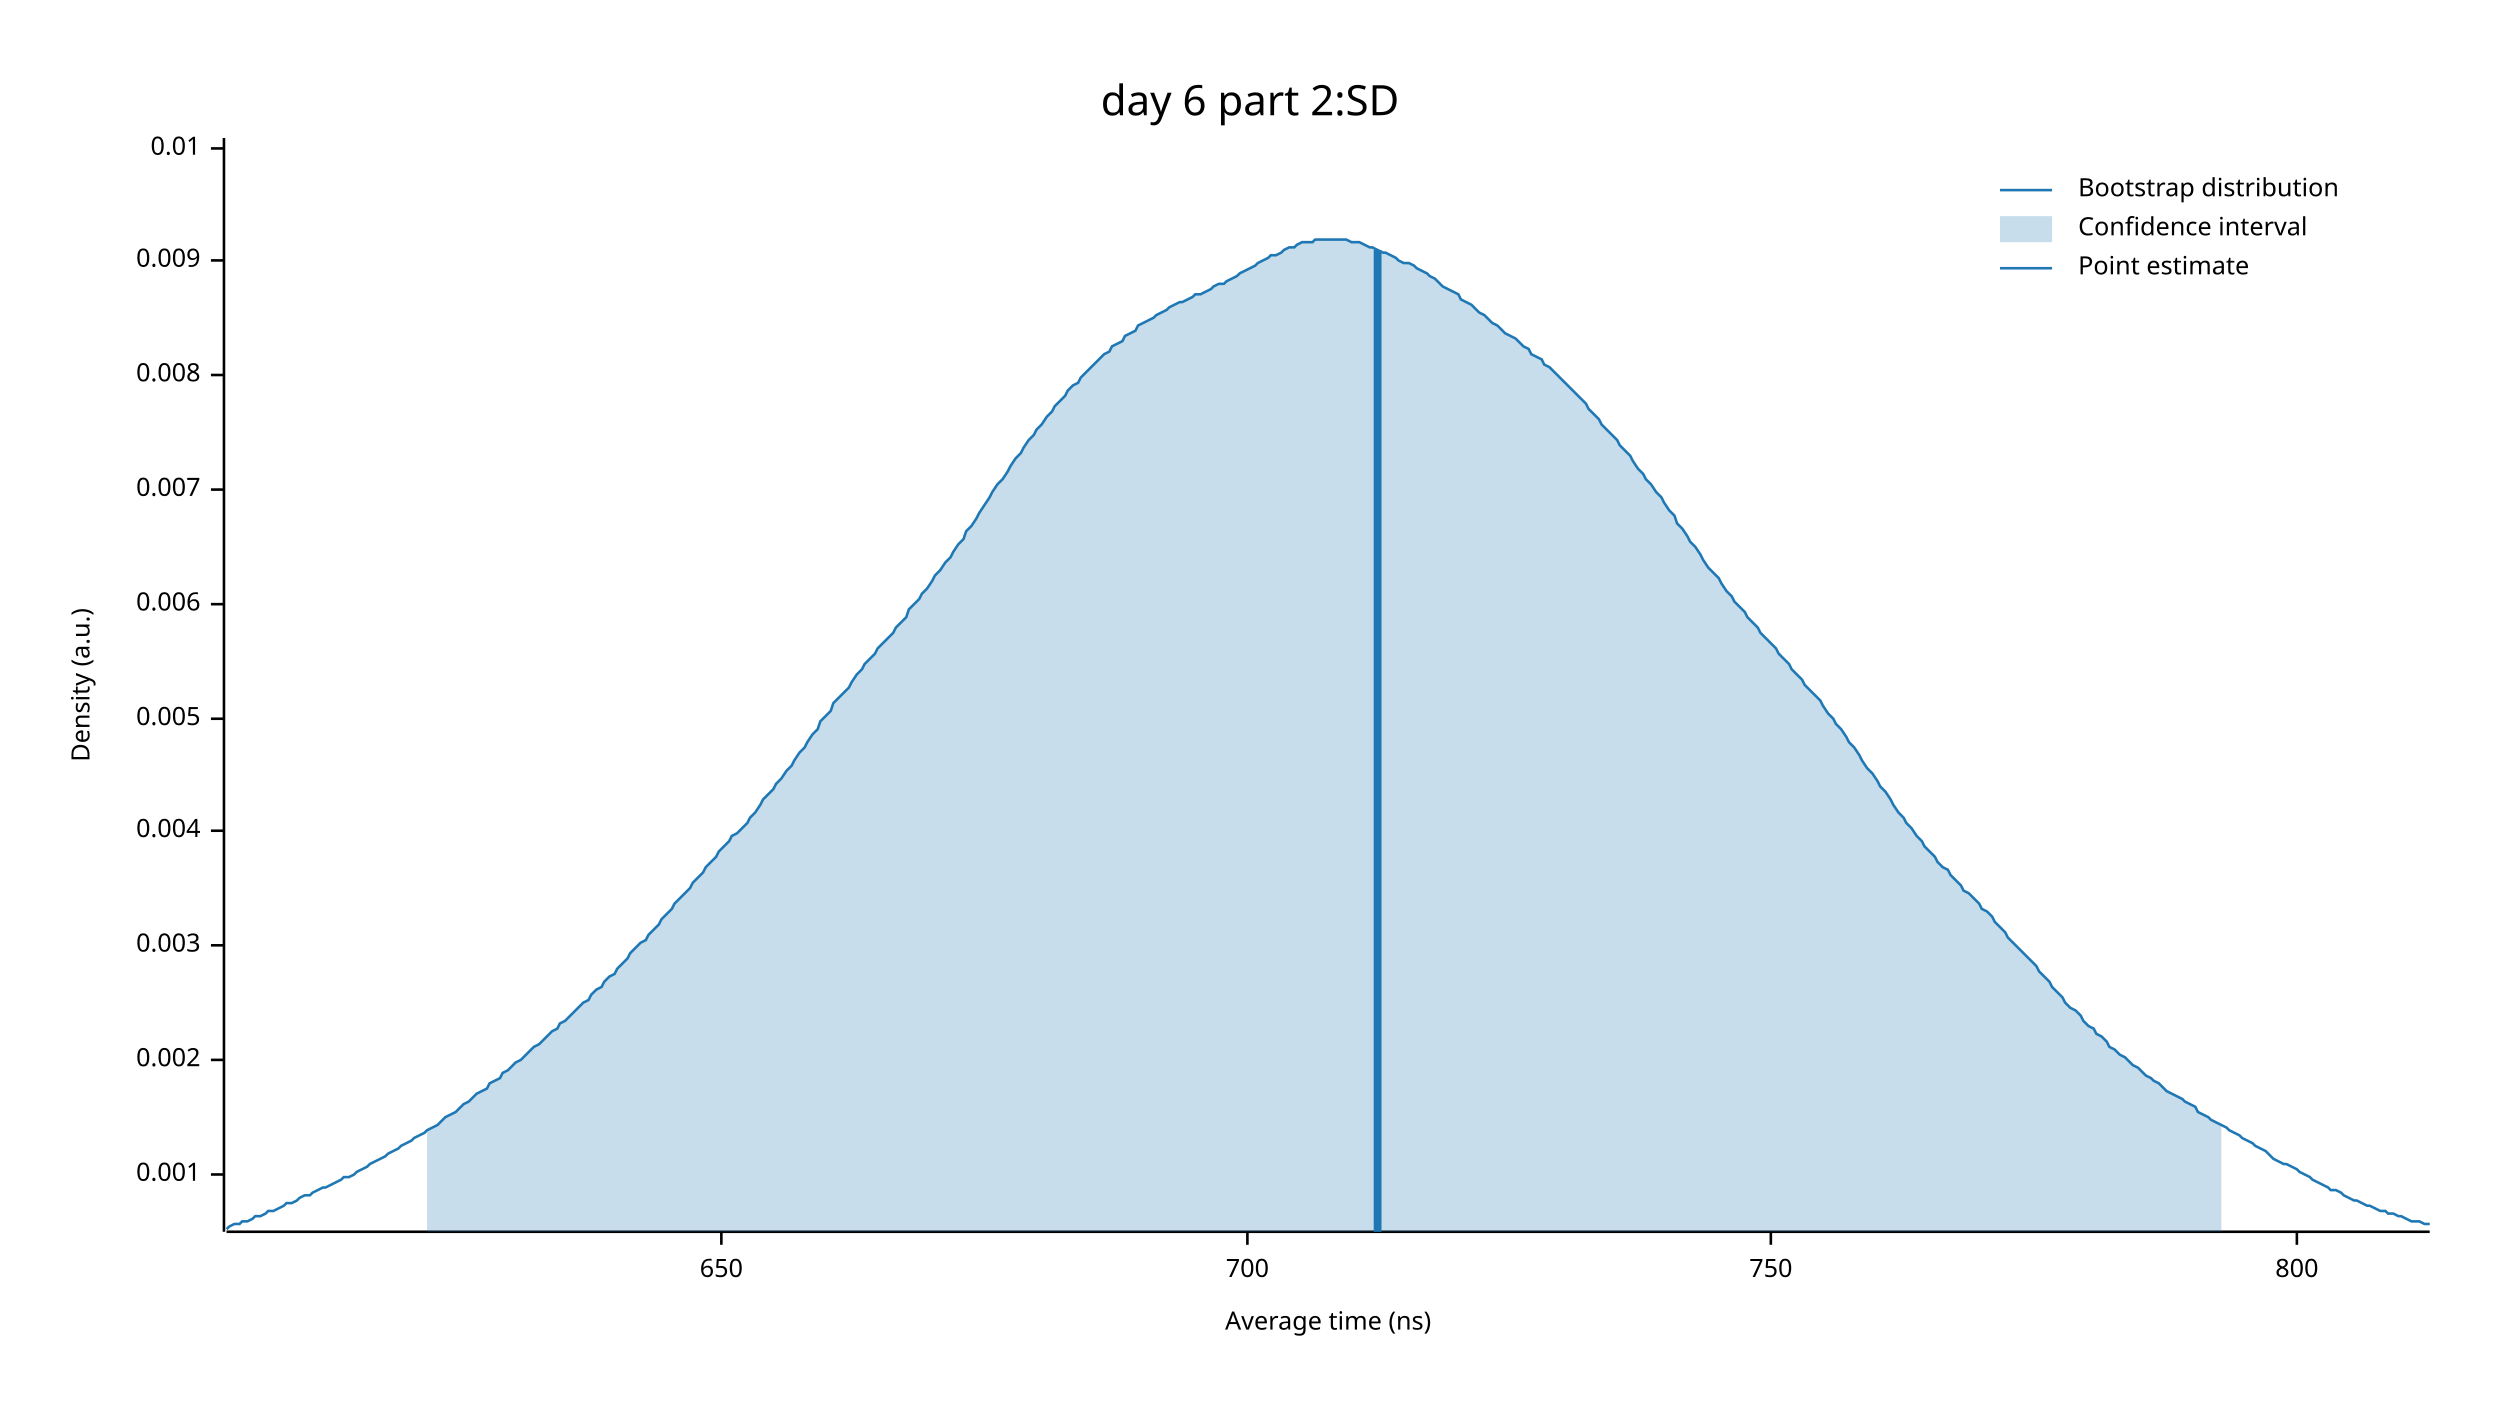
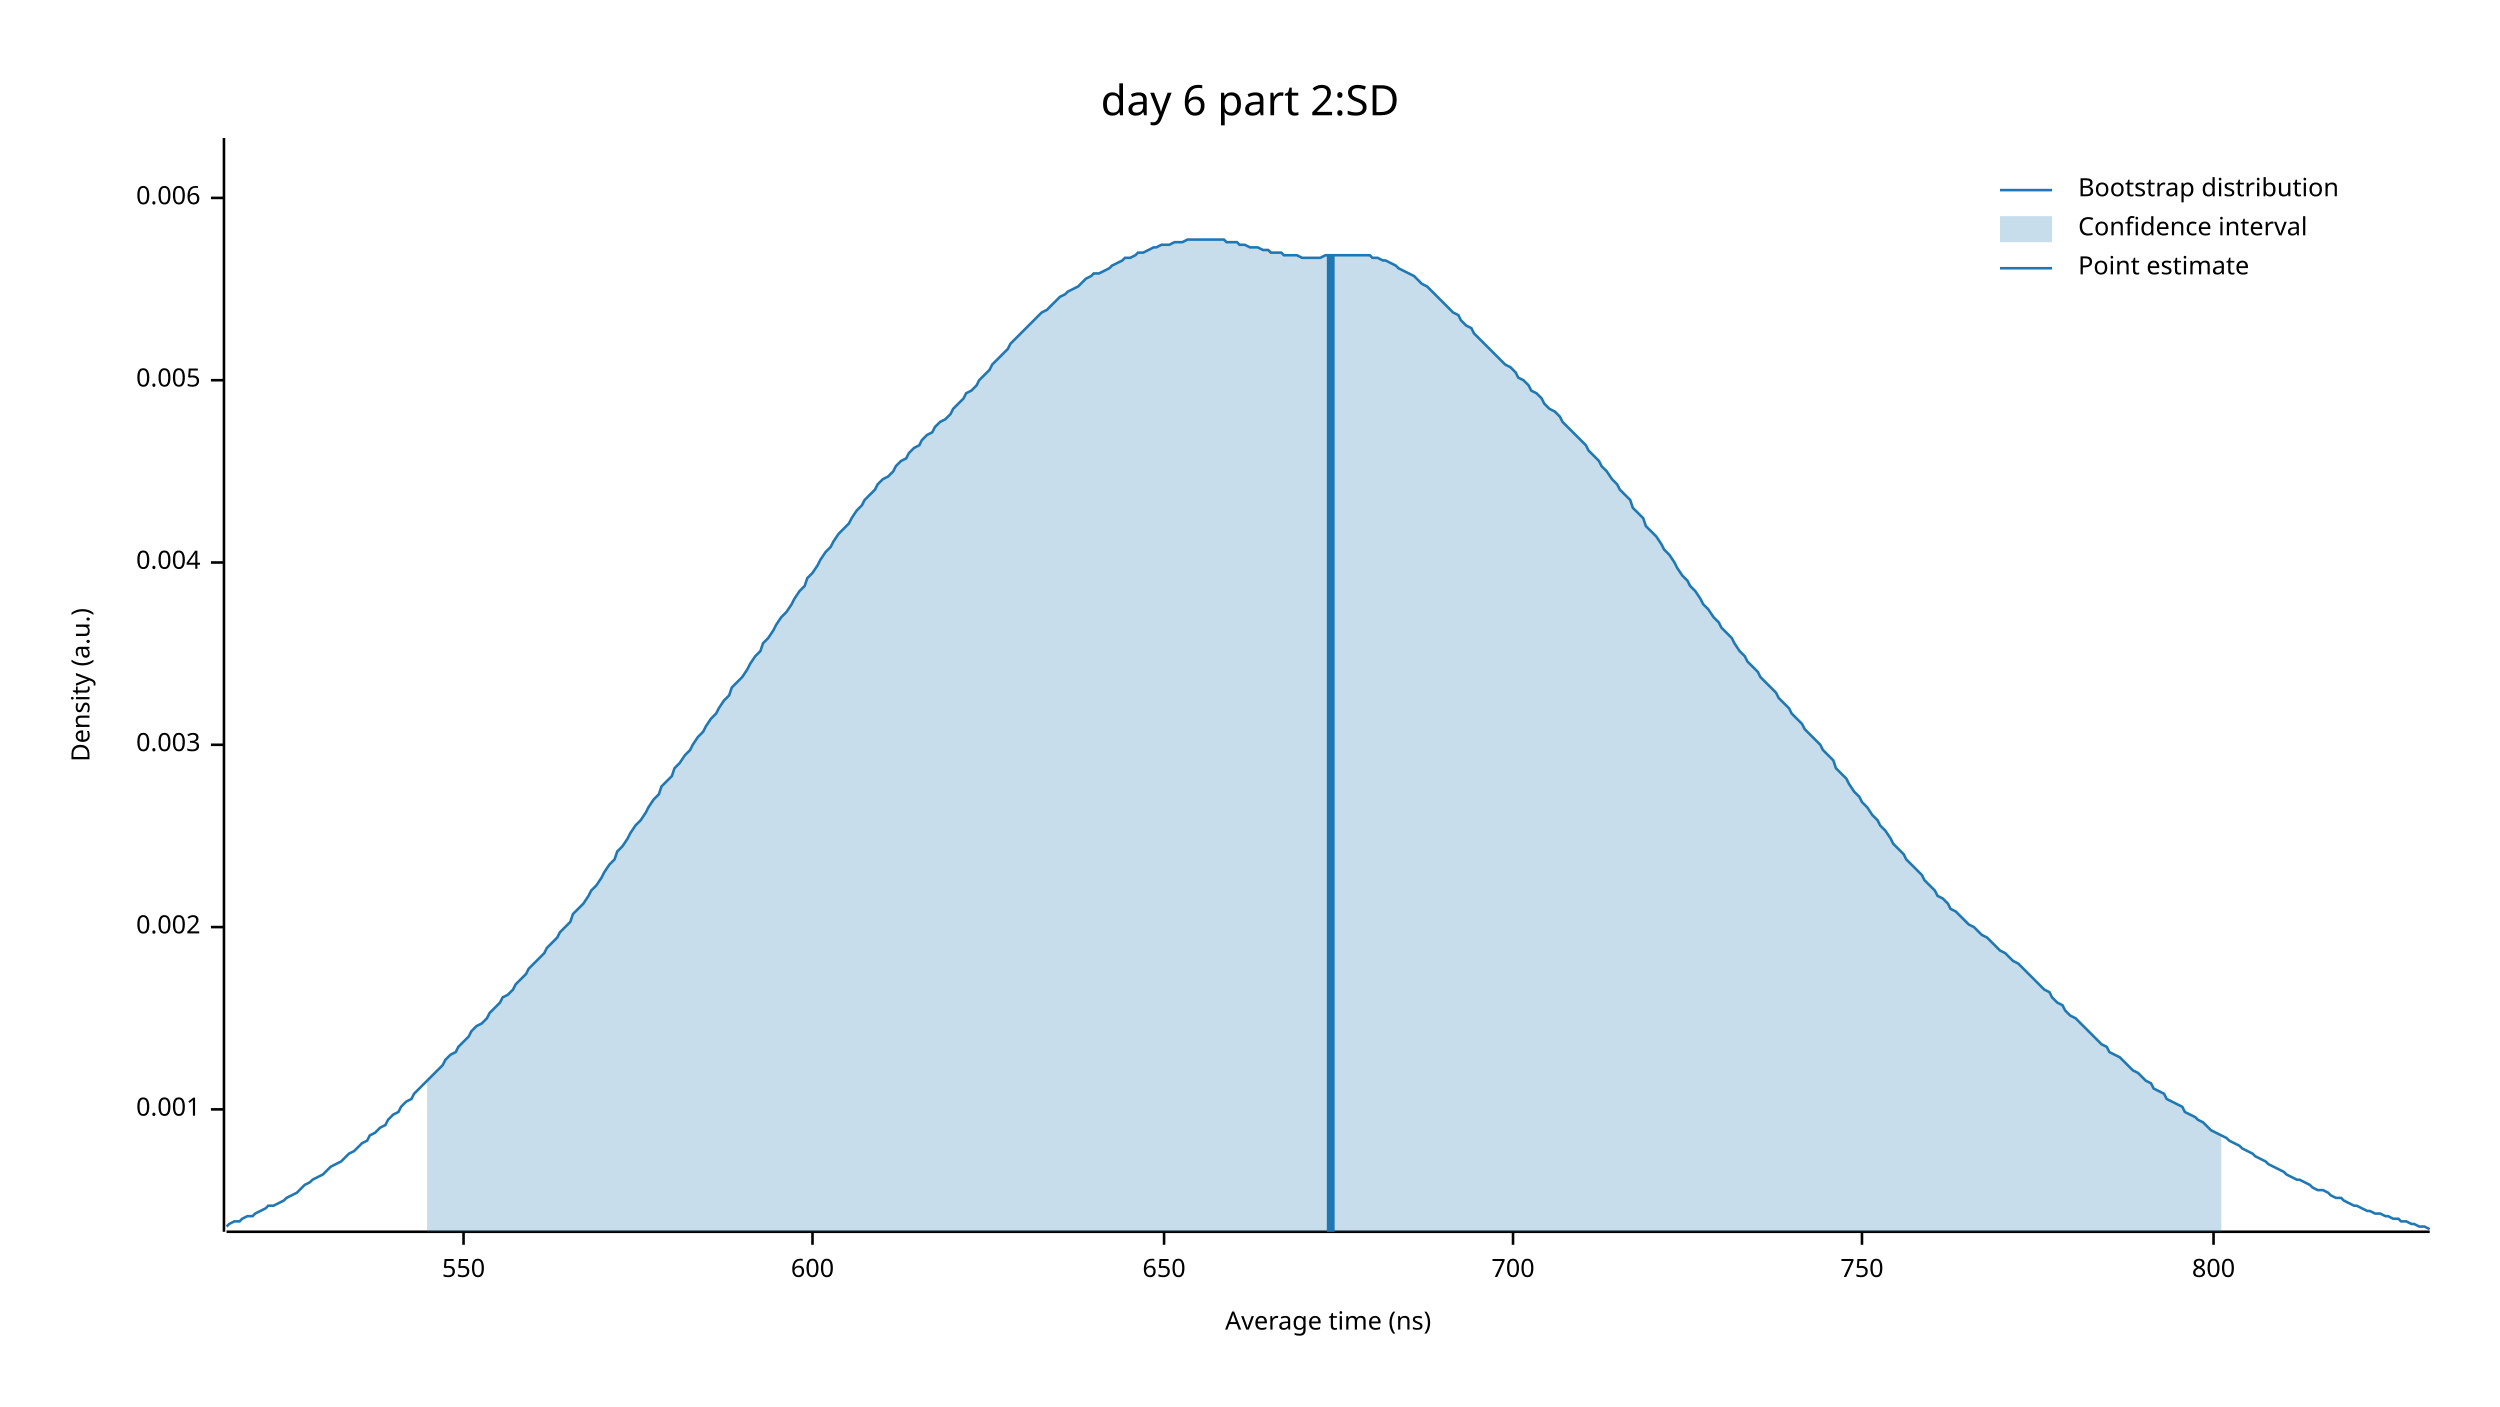
<svg xmlns="http://www.w3.org/2000/svg" width="960" height="540" viewBox="0 0 960 540">
  <text x="480" y="32" dy="0.76em" text-anchor="middle" font-family="sans-serif" font-size="16.129" opacity="1" fill="#000000">
day 6 part 2:SD
</text>
  <text x="27" y="263" dy="0.76em" text-anchor="middle" font-family="sans-serif" font-size="9.677" opacity="1" fill="#000000" transform="rotate(270, 27, 263)">
Density (a.u.)
</text>
  <text x="510" y="513" dy="-0.5ex" text-anchor="middle" font-family="sans-serif" font-size="9.677" opacity="1" fill="#000000">
Average time (ns)
</text>
  <polyline fill="none" opacity="1" stroke="#000000" stroke-width="1" points="86,53 86,473 " />
-   <text x="77" y="451" dy="0.5ex" text-anchor="end" font-family="sans-serif" font-size="9.677" opacity="1" fill="#000000">
+   <text x="77" y="426" dy="0.5ex" text-anchor="end" font-family="sans-serif" font-size="9.677" opacity="1" fill="#000000">
0.001
</text>
-   <polyline fill="none" opacity="1" stroke="#000000" stroke-width="1" points="81,451 86,451 " />
-   <text x="77" y="407" dy="0.5ex" text-anchor="end" font-family="sans-serif" font-size="9.677" opacity="1" fill="#000000">
+   <polyline fill="none" opacity="1" stroke="#000000" stroke-width="1" points="81,426 86,426 " />
+   <text x="77" y="356" dy="0.5ex" text-anchor="end" font-family="sans-serif" font-size="9.677" opacity="1" fill="#000000">
0.002
</text>
-   <polyline fill="none" opacity="1" stroke="#000000" stroke-width="1" points="81,407 86,407 " />
-   <text x="77" y="363" dy="0.5ex" text-anchor="end" font-family="sans-serif" font-size="9.677" opacity="1" fill="#000000">
+   <polyline fill="none" opacity="1" stroke="#000000" stroke-width="1" points="81,356 86,356 " />
+   <text x="77" y="286" dy="0.5ex" text-anchor="end" font-family="sans-serif" font-size="9.677" opacity="1" fill="#000000">
0.003
</text>
-   <polyline fill="none" opacity="1" stroke="#000000" stroke-width="1" points="81,363 86,363 " />
-   <text x="77" y="319" dy="0.5ex" text-anchor="end" font-family="sans-serif" font-size="9.677" opacity="1" fill="#000000">
+   <polyline fill="none" opacity="1" stroke="#000000" stroke-width="1" points="81,286 86,286 " />
+   <text x="77" y="216" dy="0.5ex" text-anchor="end" font-family="sans-serif" font-size="9.677" opacity="1" fill="#000000">
0.004
</text>
-   <polyline fill="none" opacity="1" stroke="#000000" stroke-width="1" points="81,319 86,319 " />
-   <text x="77" y="276" dy="0.5ex" text-anchor="end" font-family="sans-serif" font-size="9.677" opacity="1" fill="#000000">
+   <polyline fill="none" opacity="1" stroke="#000000" stroke-width="1" points="81,216 86,216 " />
+   <text x="77" y="146" dy="0.5ex" text-anchor="end" font-family="sans-serif" font-size="9.677" opacity="1" fill="#000000">
0.005
</text>
-   <polyline fill="none" opacity="1" stroke="#000000" stroke-width="1" points="81,276 86,276 " />
-   <text x="77" y="232" dy="0.5ex" text-anchor="end" font-family="sans-serif" font-size="9.677" opacity="1" fill="#000000">
+   <polyline fill="none" opacity="1" stroke="#000000" stroke-width="1" points="81,146 86,146 " />
+   <text x="77" y="76" dy="0.5ex" text-anchor="end" font-family="sans-serif" font-size="9.677" opacity="1" fill="#000000">
0.006
</text>
-   <polyline fill="none" opacity="1" stroke="#000000" stroke-width="1" points="81,232 86,232 " />
-   <text x="77" y="188" dy="0.5ex" text-anchor="end" font-family="sans-serif" font-size="9.677" opacity="1" fill="#000000">
- 0.007
+   <polyline fill="none" opacity="1" stroke="#000000" stroke-width="1" points="81,76 86,76 " />
+   <polyline fill="none" opacity="1" stroke="#000000" stroke-width="1" points="87,473 933,473 " />
+   <text x="178" y="483" dy="0.76em" text-anchor="middle" font-family="sans-serif" font-size="9.677" opacity="1" fill="#000000">
+ 550
</text>
-   <polyline fill="none" opacity="1" stroke="#000000" stroke-width="1" points="81,188 86,188 " />
-   <text x="77" y="144" dy="0.5ex" text-anchor="end" font-family="sans-serif" font-size="9.677" opacity="1" fill="#000000">
- 0.008
+   <polyline fill="none" opacity="1" stroke="#000000" stroke-width="1" points="178,473 178,478 " />
+   <text x="312" y="483" dy="0.76em" text-anchor="middle" font-family="sans-serif" font-size="9.677" opacity="1" fill="#000000">
+ 600
</text>
-   <polyline fill="none" opacity="1" stroke="#000000" stroke-width="1" points="81,144 86,144 " />
-   <text x="77" y="100" dy="0.5ex" text-anchor="end" font-family="sans-serif" font-size="9.677" opacity="1" fill="#000000">
- 0.009
- </text>
-   <polyline fill="none" opacity="1" stroke="#000000" stroke-width="1" points="81,100 86,100 " />
-   <text x="77" y="57" dy="0.5ex" text-anchor="end" font-family="sans-serif" font-size="9.677" opacity="1" fill="#000000">
- 0.01
- </text>
-   <polyline fill="none" opacity="1" stroke="#000000" stroke-width="1" points="81,57 86,57 " />
-   <polyline fill="none" opacity="1" stroke="#000000" stroke-width="1" points="87,473 933,473 " />
-   <text x="277" y="483" dy="0.76em" text-anchor="middle" font-family="sans-serif" font-size="9.677" opacity="1" fill="#000000">
+   <polyline fill="none" opacity="1" stroke="#000000" stroke-width="1" points="312,473 312,478 " />
+   <text x="447" y="483" dy="0.76em" text-anchor="middle" font-family="sans-serif" font-size="9.677" opacity="1" fill="#000000">
650
</text>
-   <polyline fill="none" opacity="1" stroke="#000000" stroke-width="1" points="277,473 277,478 " />
-   <text x="479" y="483" dy="0.76em" text-anchor="middle" font-family="sans-serif" font-size="9.677" opacity="1" fill="#000000">
+   <polyline fill="none" opacity="1" stroke="#000000" stroke-width="1" points="447,473 447,478 " />
+   <text x="581" y="483" dy="0.76em" text-anchor="middle" font-family="sans-serif" font-size="9.677" opacity="1" fill="#000000">
700
</text>
-   <polyline fill="none" opacity="1" stroke="#000000" stroke-width="1" points="479,473 479,478 " />
-   <text x="680" y="483" dy="0.76em" text-anchor="middle" font-family="sans-serif" font-size="9.677" opacity="1" fill="#000000">
+   <polyline fill="none" opacity="1" stroke="#000000" stroke-width="1" points="581,473 581,478 " />
+   <text x="715" y="483" dy="0.76em" text-anchor="middle" font-family="sans-serif" font-size="9.677" opacity="1" fill="#000000">
750
</text>
-   <polyline fill="none" opacity="1" stroke="#000000" stroke-width="1" points="680,473 680,478 " />
-   <text x="882" y="483" dy="0.76em" text-anchor="middle" font-family="sans-serif" font-size="9.677" opacity="1" fill="#000000">
+   <polyline fill="none" opacity="1" stroke="#000000" stroke-width="1" points="715,473 715,478 " />
+   <text x="850" y="483" dy="0.76em" text-anchor="middle" font-family="sans-serif" font-size="9.677" opacity="1" fill="#000000">
800
</text>
-   <polyline fill="none" opacity="1" stroke="#000000" stroke-width="1" points="882,473 882,478 " />
-   <polyline fill="none" opacity="1" stroke="#1F78B4" stroke-width="1" points="87,472 88,471 90,470 92,470 93,469 95,469 97,468 98,467 100,467 102,466 103,465 105,465 107,464 109,463 110,462 112,462 114,461 115,460 117,459 119,459 120,458 122,457 124,456 125,456 127,455 129,454 131,453 132,452 134,452 136,451 137,450 139,449 141,448 142,447 144,446 146,445 148,444 149,443 151,442 153,441 154,440 156,439 158,438 159,437 161,436 163,435 164,434 166,433 168,432 170,430 171,429 173,428 175,427 176,426 178,424 180,423 181,422 183,420 185,419 187,418 188,416 190,415 192,414 193,412 195,411 197,409 198,408 200,407 202,405 203,404 205,402 207,401 209,399 210,398 212,396 214,395 215,393 217,392 219,390 220,389 222,387 224,385 226,384 227,382 229,380 231,379 232,377 234,375 236,374 237,372 239,370 241,368 242,366 244,364 246,362 248,361 249,359 251,357 253,355 254,353 256,351 258,349 259,347 261,345 263,343 265,341 266,339 268,337 270,335 271,333 273,331 275,329 276,327 278,325 280,323 281,321 283,320 285,318 287,316 288,314 290,312 292,309 293,307 295,305 297,303 298,301 300,299 302,296 304,294 305,292 307,289 309,287 310,285 312,282 314,280 315,277 317,275 319,273 320,270 322,268 324,266 326,264 327,262 329,259 331,257 332,255 334,253 336,251 337,249 339,247 341,245 343,243 344,241 346,239 348,237 349,234 351,232 353,230 354,228 356,226 358,223 359,221 361,219 363,216 365,214 366,212 368,209 370,207 371,204 373,202 375,199 376,197 378,194 380,191 381,189 383,186 385,184 387,181 388,179 390,176 392,174 393,172 395,169 397,167 398,165 400,163 402,160 404,158 405,156 407,154 409,152 410,150 412,148 414,147 415,145 417,143 419,141 420,140 422,138 424,136 426,135 427,133 429,132 431,131 432,129 434,128 436,127 437,125 439,124 441,123 443,122 444,121 446,120 448,119 449,118 451,117 453,116 454,116 456,115 458,114 459,113 461,113 463,112 465,111 466,110 468,109 470,109 471,108 473,107 475,106 476,105 478,104 480,103 482,102 483,101 485,100 487,99 488,98 490,98 492,97 493,96 495,95 497,95 498,94 500,93 502,93 504,93 505,92 507,92 509,92 510,92 512,92 514,92 515,92 517,92 519,93 521,93 522,93 524,94 526,95 527,95 529,96 531,97 532,97 534,98 536,99 537,100 539,101 541,101 543,102 544,103 546,104 548,105 549,106 551,107 553,109 554,110 556,111 558,112 560,113 561,115 563,116 565,117 566,118 568,120 570,121 571,122 573,124 575,125 576,126 578,128 580,129 582,130 583,131 585,133 587,134 588,136 590,137 592,138 593,140 595,141 597,143 599,145 600,146 602,148 604,150 605,151 607,153 609,155 610,157 612,159 614,161 615,163 617,165 619,167 621,169 622,171 624,173 626,175 627,177 629,180 631,182 632,184 634,186 636,189 638,191 639,193 641,196 643,198 644,201 646,203 648,206 649,208 651,210 653,213 654,215 656,218 658,220 660,222 661,224 663,227 665,229 666,231 668,233 670,235 671,237 673,239 675,241 676,243 678,245 680,247 682,249 683,251 685,253 687,255 688,257 690,259 692,261 693,263 695,265 697,267 699,269 700,271 702,274 704,276 705,278 707,280 709,283 710,285 712,287 714,290 715,292 717,295 719,297 721,300 722,302 724,304 726,307 727,309 729,312 731,314 732,316 734,318 736,321 738,323 739,325 741,327 743,329 744,331 746,333 748,334 749,336 751,338 753,340 754,342 756,343 758,345 760,347 761,349 763,350 765,352 766,354 768,356 770,358 771,360 773,362 775,364 777,366 778,367 780,369 782,371 783,373 785,375 787,377 788,379 790,381 792,383 793,385 795,387 797,388 799,390 800,392 802,394 804,395 805,397 807,398 809,400 810,402 812,403 814,405 816,406 817,407 819,409 821,410 822,411 824,413 826,414 827,415 829,416 831,418 832,419 834,420 836,421 838,422 839,423 841,424 843,425 844,427 846,428 848,429 849,430 851,431 853,432 855,433 856,434 858,435 860,436 861,437 863,438 865,439 866,440 868,441 870,442 871,443 873,445 875,446 877,447 878,447 880,448 882,449 883,450 885,451 887,452 888,453 890,454 892,455 894,456 895,457 897,457 899,458 900,459 902,460 904,461 905,461 907,462 909,463 910,463 912,464 914,465 916,465 917,466 919,466 921,467 922,467 924,468 926,469 927,469 929,469 931,470 933,470 " />
-   <polygon opacity="0.25" fill="#1F78B4" points="164,434 166,433 168,432 170,430 171,429 173,428 175,427 176,426 178,424 180,423 181,422 183,420 185,419 187,418 188,416 190,415 192,414 193,412 195,411 197,409 198,408 200,407 202,405 203,404 205,402 207,401 209,399 210,398 212,396 214,395 215,393 217,392 219,390 220,389 222,387 224,385 226,384 227,382 229,380 231,379 232,377 234,375 236,374 237,372 239,370 241,368 242,366 244,364 246,362 248,361 249,359 251,357 253,355 254,353 256,351 258,349 259,347 261,345 263,343 265,341 266,339 268,337 270,335 271,333 273,331 275,329 276,327 278,325 280,323 281,321 283,320 285,318 287,316 288,314 290,312 292,309 293,307 295,305 297,303 298,301 300,299 302,296 304,294 305,292 307,289 309,287 310,285 312,282 314,280 315,277 317,275 319,273 320,270 322,268 324,266 326,264 327,262 329,259 331,257 332,255 334,253 336,251 337,249 339,247 341,245 343,243 344,241 346,239 348,237 349,234 351,232 353,230 354,228 356,226 358,223 359,221 361,219 363,216 365,214 366,212 368,209 370,207 371,204 373,202 375,199 376,197 378,194 380,191 381,189 383,186 385,184 387,181 388,179 390,176 392,174 393,172 395,169 397,167 398,165 400,163 402,160 404,158 405,156 407,154 409,152 410,150 412,148 414,147 415,145 417,143 419,141 420,140 422,138 424,136 426,135 427,133 429,132 431,131 432,129 434,128 436,127 437,125 439,124 441,123 443,122 444,121 446,120 448,119 449,118 451,117 453,116 454,116 456,115 458,114 459,113 461,113 463,112 465,111 466,110 468,109 470,109 471,108 473,107 475,106 476,105 478,104 480,103 482,102 483,101 485,100 487,99 488,98 490,98 492,97 493,96 495,95 497,95 498,94 500,93 502,93 504,93 505,92 507,92 509,92 510,92 512,92 514,92 515,92 517,92 519,93 521,93 522,93 524,94 526,95 527,95 529,96 531,97 532,97 534,98 536,99 537,100 539,101 541,101 543,102 544,103 546,104 548,105 549,106 551,107 553,109 554,110 556,111 558,112 560,113 561,115 563,116 565,117 566,118 568,120 570,121 571,122 573,124 575,125 576,126 578,128 580,129 582,130 583,131 585,133 587,134 588,136 590,137 592,138 593,140 595,141 597,143 599,145 600,146 602,148 604,150 605,151 607,153 609,155 610,157 612,159 614,161 615,163 617,165 619,167 621,169 622,171 624,173 626,175 627,177 629,180 631,182 632,184 634,186 636,189 638,191 639,193 641,196 643,198 644,201 646,203 648,206 649,208 651,210 653,213 654,215 656,218 658,220 660,222 661,224 663,227 665,229 666,231 668,233 670,235 671,237 673,239 675,241 676,243 678,245 680,247 682,249 683,251 685,253 687,255 688,257 690,259 692,261 693,263 695,265 697,267 699,269 700,271 702,274 704,276 705,278 707,280 709,283 710,285 712,287 714,290 715,292 717,295 719,297 721,300 722,302 724,304 726,307 727,309 729,312 731,314 732,316 734,318 736,321 738,323 739,325 741,327 743,329 744,331 746,333 748,334 749,336 751,338 753,340 754,342 756,343 758,345 760,347 761,349 763,350 765,352 766,354 768,356 770,358 771,360 773,362 775,364 777,366 778,367 780,369 782,371 783,373 785,375 787,377 788,379 790,381 792,383 793,385 795,387 797,388 799,390 800,392 802,394 804,395 805,397 807,398 809,400 810,402 812,403 814,405 816,406 817,407 819,409 821,410 822,411 824,413 826,414 827,415 829,416 831,418 832,419 834,420 836,421 838,422 839,423 841,424 843,425 844,427 846,428 848,429 849,430 851,431 853,432 853,473 164,473 " />
-   <polyline fill="none" opacity="1" stroke="#1F78B4" stroke-width="3" points="529,473 529,96 " />
+   <polyline fill="none" opacity="1" stroke="#000000" stroke-width="1" points="850,473 850,478 " />
+   <polyline fill="none" opacity="1" stroke="#1F78B4" stroke-width="1" points="87,471 88,470 90,469 92,469 93,468 95,467 97,467 98,466 100,465 102,464 103,463 105,463 107,462 109,461 110,460 112,459 114,458 115,457 117,455 119,454 120,453 122,452 124,451 125,450 127,448 129,447 131,446 132,445 134,443 136,442 137,441 139,439 141,438 142,436 144,435 146,433 148,432 149,430 151,428 153,427 154,425 156,423 158,422 159,420 161,418 163,416 164,415 166,413 168,411 170,409 171,407 173,405 175,404 176,402 178,400 180,398 181,396 183,394 185,393 187,391 188,389 190,387 192,385 193,383 195,382 197,380 198,378 200,376 202,374 203,372 205,370 207,368 209,366 210,364 212,362 214,360 215,358 217,356 219,354 220,351 222,349 224,347 226,344 227,342 229,340 231,337 232,335 234,332 236,330 237,327 239,325 241,322 242,320 244,317 246,315 248,312 249,310 251,307 253,305 254,302 256,300 258,298 259,295 261,293 263,290 265,288 266,286 268,283 270,281 271,279 273,276 275,274 276,272 278,269 280,267 281,264 283,262 285,260 287,257 288,255 290,252 292,250 293,247 295,245 297,242 298,240 300,237 302,235 304,232 305,230 307,227 309,225 310,222 312,220 314,217 315,215 317,212 319,210 320,208 322,205 324,203 326,201 327,199 329,196 331,194 332,192 334,190 336,188 337,186 339,184 341,183 343,181 344,179 346,177 348,176 349,174 351,172 353,171 354,169 356,167 358,166 359,164 361,162 363,161 365,159 366,157 368,155 370,153 371,151 373,150 375,148 376,146 378,144 380,142 381,140 383,138 385,136 387,134 388,132 390,130 392,128 393,127 395,125 397,123 398,122 400,120 402,119 404,117 405,116 407,114 409,113 410,112 412,111 414,110 415,109 417,107 419,106 420,105 422,105 424,104 426,103 427,102 429,101 431,100 432,99 434,99 436,98 437,97 439,97 441,96 443,95 444,95 446,94 448,94 449,94 451,93 453,93 454,93 456,92 458,92 459,92 461,92 463,92 465,92 466,92 468,92 470,92 471,93 473,93 475,93 476,94 478,94 480,95 482,95 483,95 485,96 487,96 488,97 490,97 492,97 493,98 495,98 497,98 498,98 500,99 502,99 504,99 505,99 507,99 509,98 510,98 512,98 514,98 515,98 517,98 519,98 521,98 522,98 524,98 526,98 527,99 529,99 531,100 532,100 534,101 536,102 537,103 539,104 541,105 543,106 544,107 546,109 548,110 549,111 551,113 553,115 554,116 556,118 558,120 560,121 561,123 563,125 565,126 566,128 568,130 570,132 571,133 573,135 575,137 576,138 578,140 580,141 582,143 583,145 585,146 587,148 588,150 590,151 592,153 593,155 595,157 597,158 599,160 600,162 602,164 604,166 605,167 607,169 609,171 610,173 612,175 614,177 615,179 617,181 619,184 621,186 622,188 624,190 626,192 627,195 629,197 631,199 632,202 634,204 636,206 638,209 639,211 641,213 643,216 644,218 646,221 648,223 649,225 651,227 653,230 654,232 656,234 658,237 660,239 661,241 663,243 665,245 666,247 668,250 670,252 671,254 673,256 675,258 676,260 678,262 680,264 682,266 683,268 685,270 687,272 688,274 690,276 692,278 693,280 695,282 697,284 699,286 700,288 702,290 704,292 705,295 707,297 709,299 710,301 712,304 714,306 715,308 717,310 719,313 721,315 722,317 724,319 726,322 727,324 729,326 731,328 732,330 734,332 736,334 738,336 739,338 741,340 743,342 744,344 746,345 748,347 749,349 751,350 753,352 754,353 756,355 758,356 760,358 761,359 763,360 765,362 766,363 768,365 770,366 771,367 773,369 775,370 777,372 778,373 780,375 782,377 783,378 785,380 787,381 788,383 790,385 792,386 793,388 795,390 797,391 799,393 800,394 802,396 804,398 805,399 807,401 809,402 810,404 812,405 814,406 816,408 817,409 819,411 821,412 822,413 824,415 826,416 827,418 829,419 831,420 832,422 834,423 836,424 838,425 839,427 841,428 843,429 844,430 846,431 848,433 849,434 851,435 853,436 855,437 856,438 858,439 860,440 861,441 863,442 865,443 866,444 868,445 870,446 871,447 873,448 875,449 877,450 878,451 880,452 882,453 883,453 885,454 887,455 888,456 890,457 892,457 894,458 895,459 897,460 899,460 900,461 902,462 904,463 905,463 907,464 909,465 910,465 912,466 914,466 916,467 917,467 919,468 921,468 922,469 924,469 926,470 927,470 929,471 931,471 933,472 " />
+   <polygon opacity="0.25" fill="#1F78B4" points="164,415 166,413 168,411 170,409 171,407 173,405 175,404 176,402 178,400 180,398 181,396 183,394 185,393 187,391 188,389 190,387 192,385 193,383 195,382 197,380 198,378 200,376 202,374 203,372 205,370 207,368 209,366 210,364 212,362 214,360 215,358 217,356 219,354 220,351 222,349 224,347 226,344 227,342 229,340 231,337 232,335 234,332 236,330 237,327 239,325 241,322 242,320 244,317 246,315 248,312 249,310 251,307 253,305 254,302 256,300 258,298 259,295 261,293 263,290 265,288 266,286 268,283 270,281 271,279 273,276 275,274 276,272 278,269 280,267 281,264 283,262 285,260 287,257 288,255 290,252 292,250 293,247 295,245 297,242 298,240 300,237 302,235 304,232 305,230 307,227 309,225 310,222 312,220 314,217 315,215 317,212 319,210 320,208 322,205 324,203 326,201 327,199 329,196 331,194 332,192 334,190 336,188 337,186 339,184 341,183 343,181 344,179 346,177 348,176 349,174 351,172 353,171 354,169 356,167 358,166 359,164 361,162 363,161 365,159 366,157 368,155 370,153 371,151 373,150 375,148 376,146 378,144 380,142 381,140 383,138 385,136 387,134 388,132 390,130 392,128 393,127 395,125 397,123 398,122 400,120 402,119 404,117 405,116 407,114 409,113 410,112 412,111 414,110 415,109 417,107 419,106 420,105 422,105 424,104 426,103 427,102 429,101 431,100 432,99 434,99 436,98 437,97 439,97 441,96 443,95 444,95 446,94 448,94 449,94 451,93 453,93 454,93 456,92 458,92 459,92 461,92 463,92 465,92 466,92 468,92 470,92 471,93 473,93 475,93 476,94 478,94 480,95 482,95 483,95 485,96 487,96 488,97 490,97 492,97 493,98 495,98 497,98 498,98 500,99 502,99 504,99 505,99 507,99 509,98 510,98 512,98 514,98 515,98 517,98 519,98 521,98 522,98 524,98 526,98 527,99 529,99 531,100 532,100 534,101 536,102 537,103 539,104 541,105 543,106 544,107 546,109 548,110 549,111 551,113 553,115 554,116 556,118 558,120 560,121 561,123 563,125 565,126 566,128 568,130 570,132 571,133 573,135 575,137 576,138 578,140 580,141 582,143 583,145 585,146 587,148 588,150 590,151 592,153 593,155 595,157 597,158 599,160 600,162 602,164 604,166 605,167 607,169 609,171 610,173 612,175 614,177 615,179 617,181 619,184 621,186 622,188 624,190 626,192 627,195 629,197 631,199 632,202 634,204 636,206 638,209 639,211 641,213 643,216 644,218 646,221 648,223 649,225 651,227 653,230 654,232 656,234 658,237 660,239 661,241 663,243 665,245 666,247 668,250 670,252 671,254 673,256 675,258 676,260 678,262 680,264 682,266 683,268 685,270 687,272 688,274 690,276 692,278 693,280 695,282 697,284 699,286 700,288 702,290 704,292 705,295 707,297 709,299 710,301 712,304 714,306 715,308 717,310 719,313 721,315 722,317 724,319 726,322 727,324 729,326 731,328 732,330 734,332 736,334 738,336 739,338 741,340 743,342 744,344 746,345 748,347 749,349 751,350 753,352 754,353 756,355 758,356 760,358 761,359 763,360 765,362 766,363 768,365 770,366 771,367 773,369 775,370 777,372 778,373 780,375 782,377 783,378 785,380 787,381 788,383 790,385 792,386 793,388 795,390 797,391 799,393 800,394 802,396 804,398 805,399 807,401 809,402 810,404 812,405 814,406 816,408 817,409 819,411 821,412 822,413 824,415 826,416 827,418 829,419 831,420 832,422 834,423 836,424 838,425 839,427 841,428 843,429 844,430 846,431 848,433 849,434 851,435 853,436 853,473 164,473 " />
+   <polyline fill="none" opacity="1" stroke="#1F78B4" stroke-width="3" points="511,473 511,98 " />
  <text x="798" y="68" dy="0.76em" text-anchor="start" font-family="sans-serif" font-size="9.677" opacity="1" fill="#000000">
Bootstrap distribution
</text>
  <text x="798" y="83" dy="0.76em" text-anchor="start" font-family="sans-serif" font-size="9.677" opacity="1" fill="#000000">
Confidence interval
</text>
  <text x="798" y="98" dy="0.76em" text-anchor="start" font-family="sans-serif" font-size="9.677" opacity="1" fill="#000000">
Point estimate
</text>
  <polyline fill="none" opacity="1" stroke="#1F78B4" stroke-width="1" points="768,73 788,73 " />
  <rect x="768" y="83" width="20" height="10" opacity="0.25" fill="#1F78B4" stroke="none" />
  <polyline fill="none" opacity="1" stroke="#1F78B4" stroke-width="1" points="768,103 788,103 " />
</svg>
